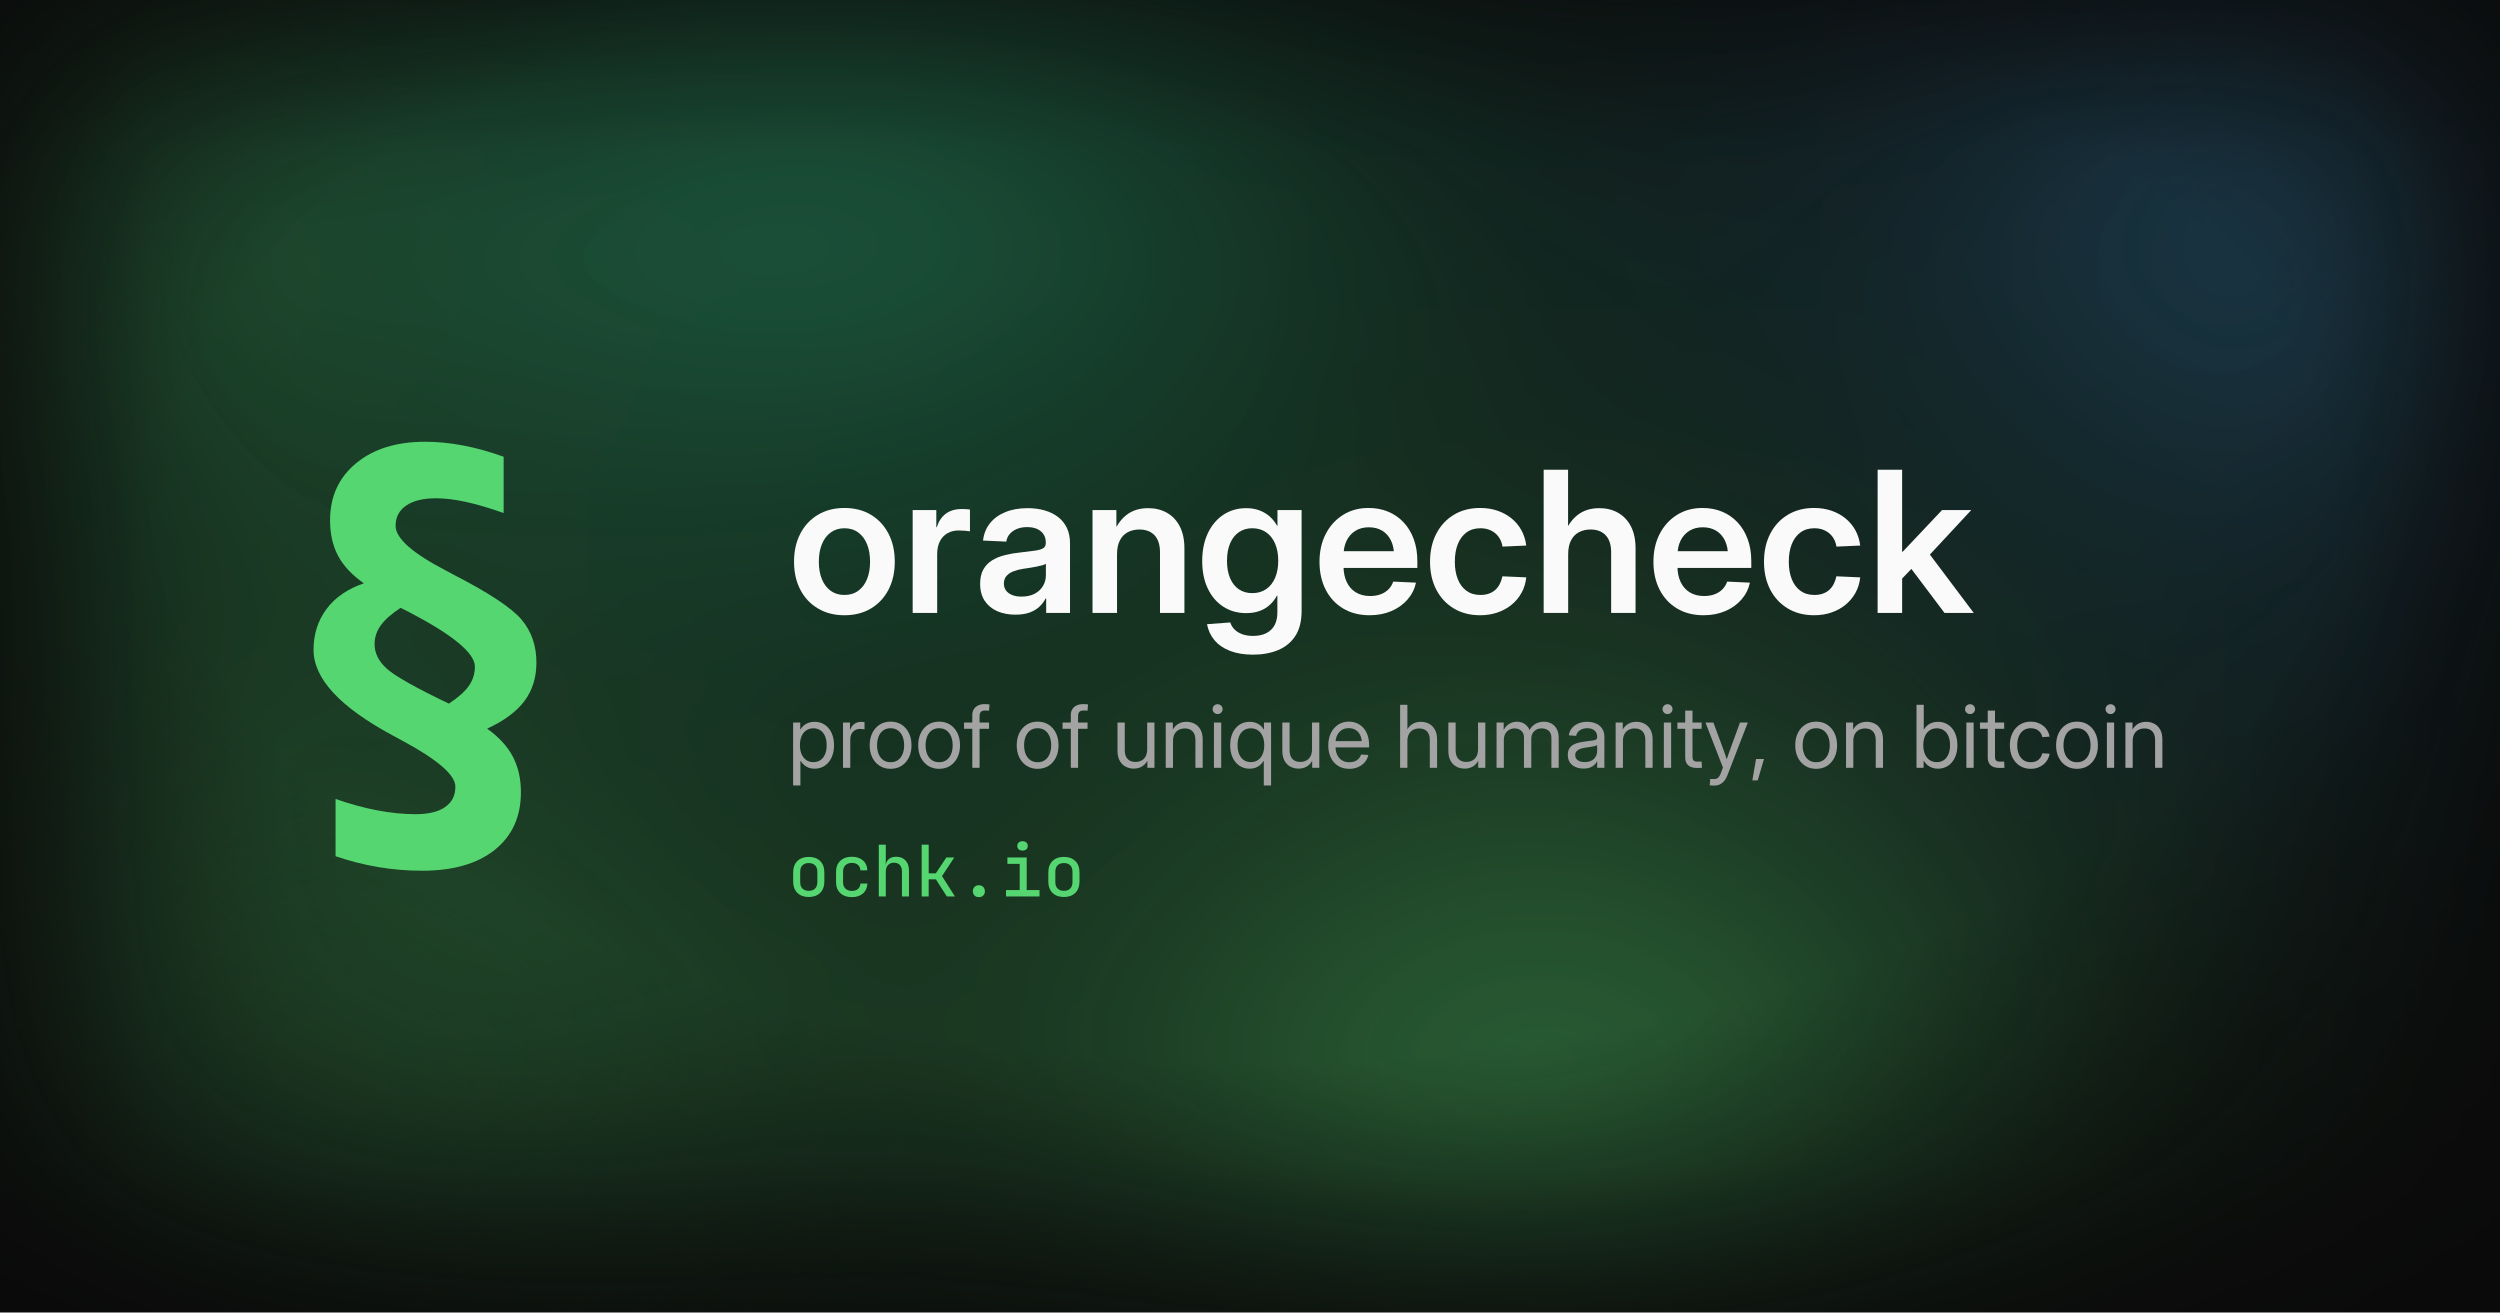
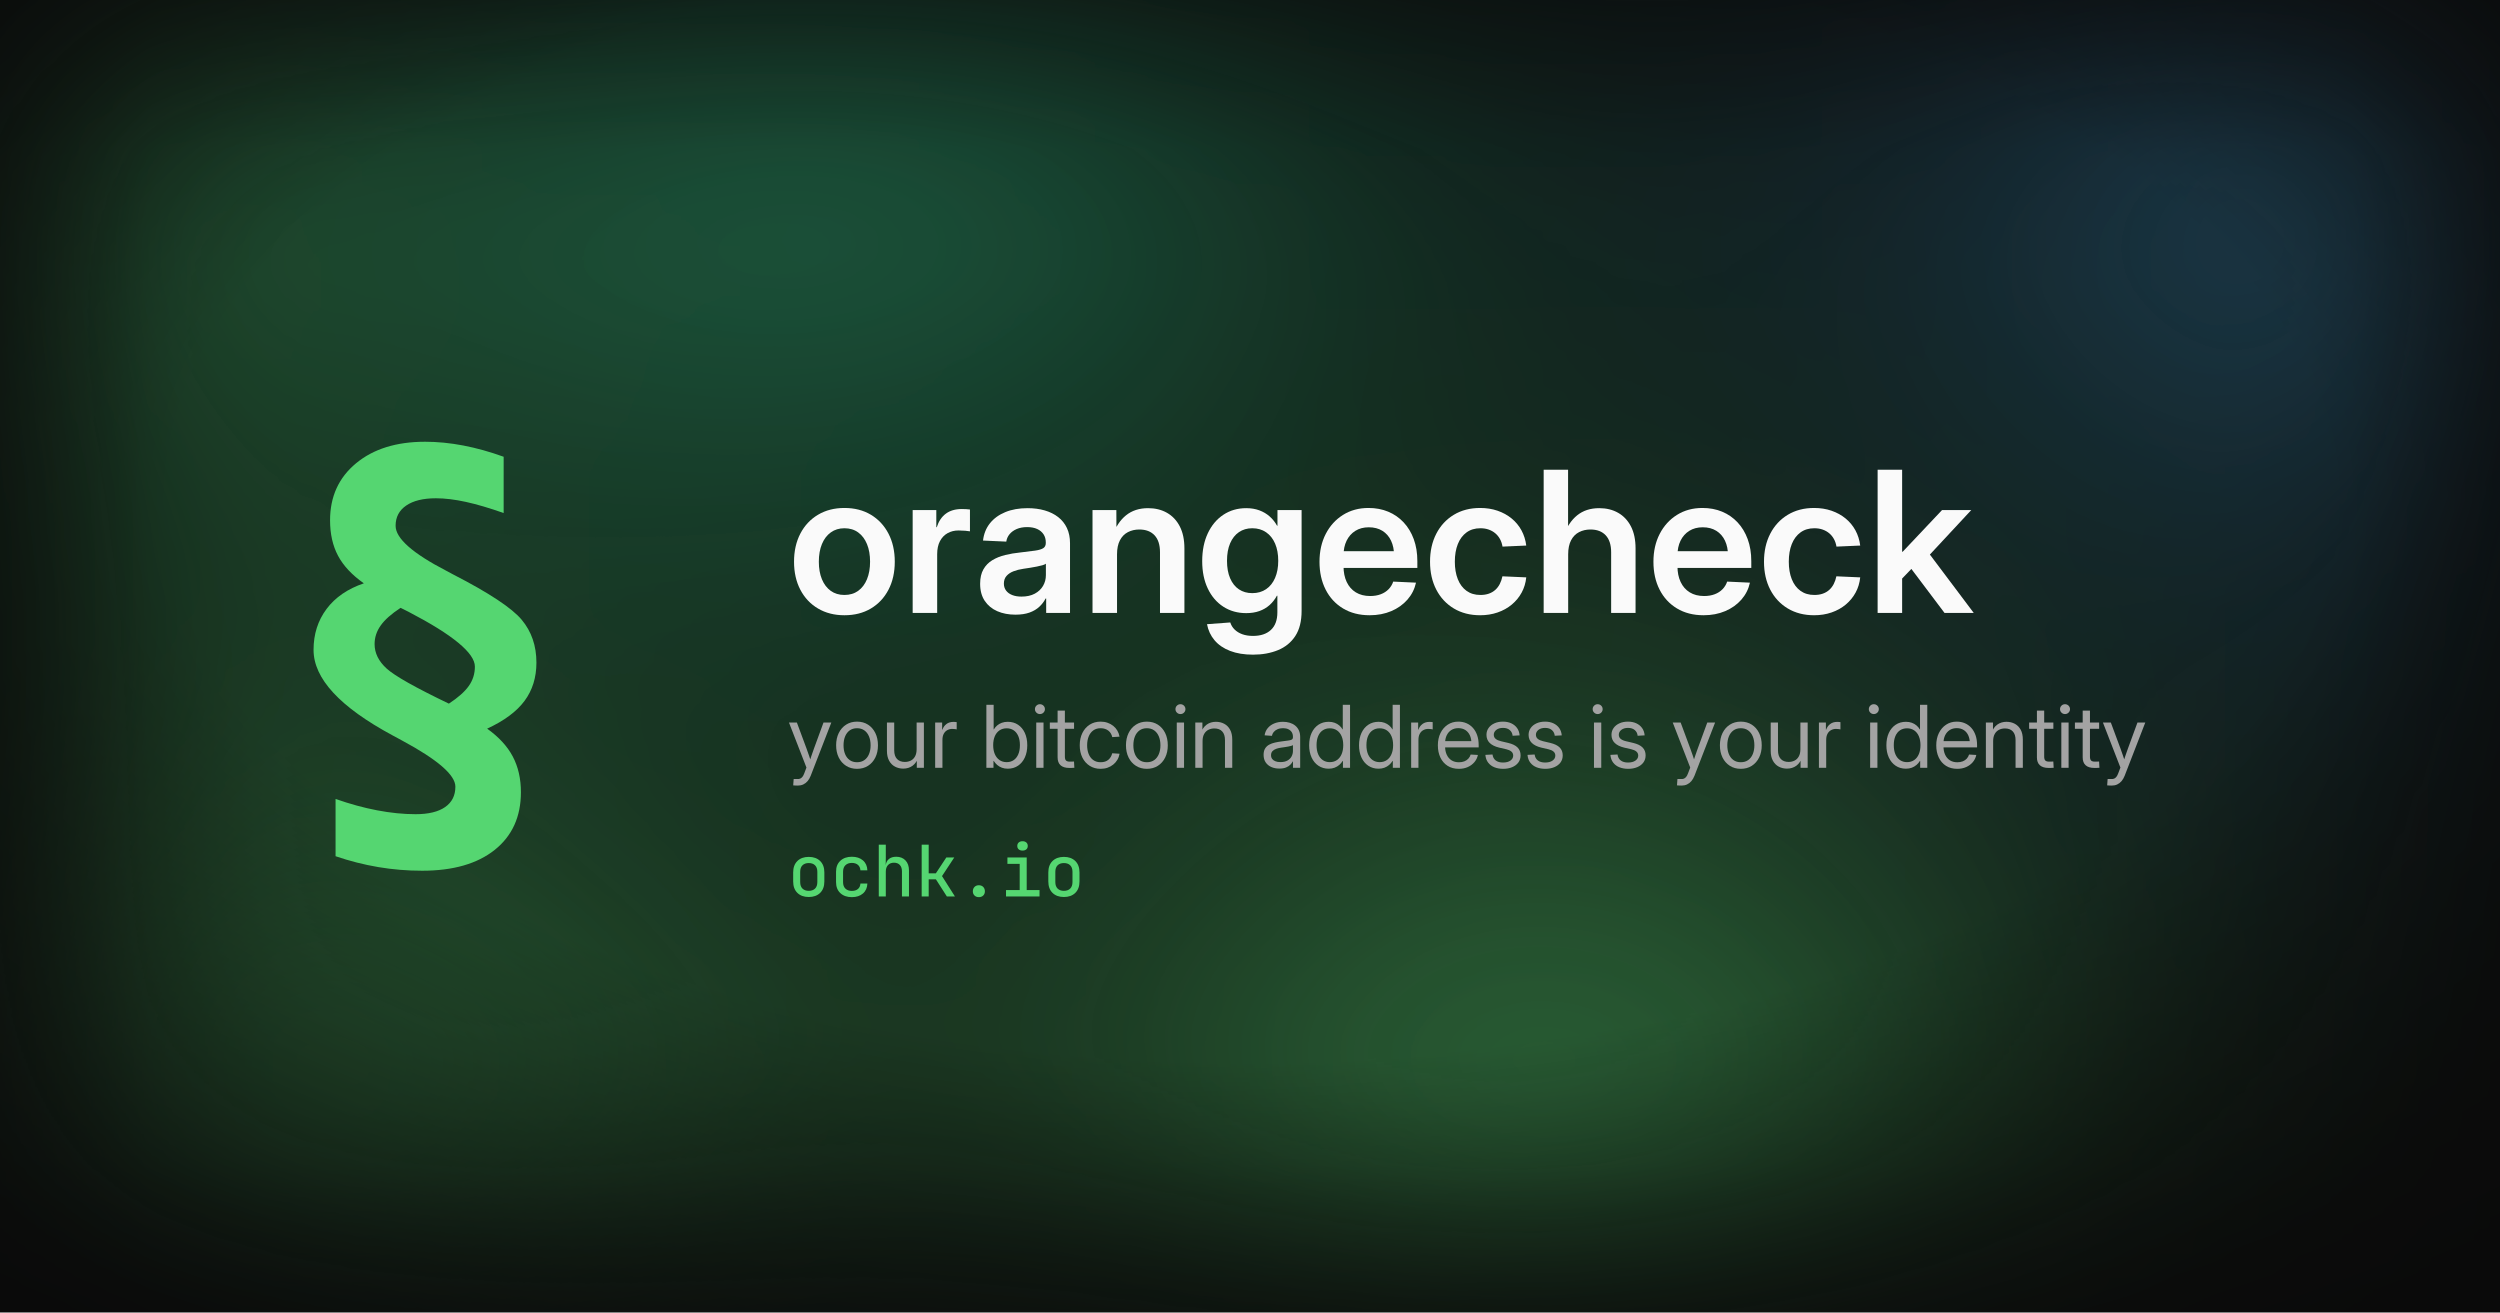
<svg xmlns="http://www.w3.org/2000/svg" width="1200" height="630" viewBox="0 0 1200 630" role="img" aria-label="orangecheck — og banner (phosphor/dark)">
  <rect width="1200" height="630" fill="#0a0a0a" />
  <filter id="aublur" x="-20%" y="-20%" width="140%" height="140%">
    <feGaussianBlur stdDeviation="75.6" />
  </filter>
  <mask id="aumask">
    <rect width="1200" height="630" fill="url(#aufade)" />
  </mask>
  <defs>
    <radialGradient id="au0" cx="50%" cy="50%" r="50%">
      <stop offset="0%" stop-color="#55d671" stop-opacity="0.95" />
      <stop offset="62%" stop-color="#55d671" stop-opacity="0.18" />
      <stop offset="100%" stop-color="#55d671" stop-opacity="0" />
    </radialGradient>
    <radialGradient id="au1" cx="50%" cy="50%" r="50%">
      <stop offset="0%" stop-color="#34c98a" stop-opacity="0.95" />
      <stop offset="62%" stop-color="#34c98a" stop-opacity="0.18" />
      <stop offset="100%" stop-color="#34c98a" stop-opacity="0" />
    </radialGradient>
    <radialGradient id="au2" cx="50%" cy="50%" r="50%">
      <stop offset="0%" stop-color="#3f9fd1" stop-opacity="0.95" />
      <stop offset="62%" stop-color="#3f9fd1" stop-opacity="0.18" />
      <stop offset="100%" stop-color="#3f9fd1" stop-opacity="0" />
    </radialGradient>
    <radialGradient id="au3" cx="50%" cy="50%" r="50%">
      <stop offset="0%" stop-color="#55d671" stop-opacity="0.95" />
      <stop offset="62%" stop-color="#55d671" stop-opacity="0.18" />
      <stop offset="100%" stop-color="#55d671" stop-opacity="0" />
    </radialGradient>
    <radialGradient id="au4" cx="50%" cy="50%" r="50%">
      <stop offset="0%" stop-color="#55d671" stop-opacity="0.95" />
      <stop offset="62%" stop-color="#55d671" stop-opacity="0.18" />
      <stop offset="100%" stop-color="#55d671" stop-opacity="0" />
    </radialGradient>
    <radialGradient id="aufade" cx="50%" cy="38%" r="78%">
      <stop offset="55%" stop-color="#fff" stop-opacity="1" />
      <stop offset="100%" stop-color="#fff" stop-opacity="0" />
    </radialGradient>
  </defs>
  <g opacity="0.62" filter="url(#aublur)" mask="url(#aumask)">
    <ellipse cx="-60.0" cy="-63.0" rx="552.0" ry="598.5" fill="url(#au0)" />
    <ellipse cx="408.0" cy="-31.5" rx="504.0" ry="567.0" fill="url(#au1)" />
    <ellipse cx="1176.0" cy="-50.4" rx="552.0" ry="598.5" fill="url(#au2)" />
    <ellipse cx="744.0" cy="598.5" rx="480.0" ry="535.5" fill="url(#au3)" />
    <ellipse cx="144.0" cy="642.6" rx="504.0" ry="535.5" fill="url(#au4)" />
  </g>
  <g transform="translate(72.0 183.0) scale(0.2578)" fill="#fafafa">
    <path d="M518 856Q463 820 438.5 785.5Q414 751 414 711Q414 657 462.5 613.0Q511 569 711 473Q766 509 790.5 543.5Q815 578 815 621Q815 702 550 840ZM930 1460V1235Q845 1265 779.0 1279.5Q713 1294 659 1294Q583 1294 540.5 1265.0Q498 1236 498 1184Q498 1109 701 1004Q720 994 729 989Q943 879 1002.0 808.5Q1061 738 1061 637Q1061 548 1013.5 484.0Q966 420 864 373Q934 323 966.5 261.5Q999 200 999 119Q999 -28 894.5 -111.5Q790 -195 604 -195Q515 -195 429.0 -180.5Q343 -166 258 -137V92Q343 62 424.0 46.5Q505 31 578 31Q655 31 696.0 59.5Q737 88 737 141Q737 211 523 326L512 332L486 346Q170 516 170 688Q170 782 222.0 851.5Q274 921 371 954Q300 1004 268.0 1064.0Q236 1124 236 1206Q236 1348 340.0 1434.0Q444 1520 616 1520Q690 1520 768.5 1505.0Q847 1490 930 1460Z" fill="#55d671" transform="translate(225.3457 820.5434) scale(0.465726 -0.465726)" />
  </g>
  <g fill="#fafafa">
    <path transform="translate(378.00 294.21) scale(0.04614 -0.04614)" d="M592 -24Q436 -24 317.50 46Q199 116 133.50 241.50Q68 367 68 533Q68 699 133.50 825Q199 951 317.50 1021.50Q436 1092 592 1092Q750 1092 867.50 1021.50Q985 951 1050.50 825Q1116 699 1116 533Q1116 367 1050.50 241.50Q985 116 867.50 46Q750 -24 592 -24ZM592 187Q676 187 735.50 230Q795 273 827 351Q859 429 859 533Q859 638 827 716Q795 794 735.50 837.50Q676 881 592 881Q510 881 450 837.50Q390 794 358 716Q326 638 326 533Q326 428 358 350.50Q390 273 449.50 230Q509 187 592 187Z" />
    <path transform="translate(432.68 294.21) scale(0.04614 -0.04614)" d="M117 0V1070H363V892H368Q397 984 462 1032.50Q527 1081 629 1081Q653 1081 675.50 1079.50Q698 1078 713 1076V849Q699 852 664.50 855Q630 858 594 858Q531 858 480.50 830Q430 802 401 747Q372 692 372 611V0Z" />
    <path transform="translate(467.19 294.21) scale(0.04614 -0.04614)" d="M438 -18Q332 -18 249.50 18Q167 54 119 125.50Q71 197 71 303Q71 394 105 453.50Q139 513 197.50 548.50Q256 584 331.50 602.50Q407 621 488 629Q586 640 644 648.50Q702 657 728 674Q754 691 754 727V734Q754 782 731 817.50Q708 853 665 873Q622 893 560 893Q498 893 451.50 873Q405 853 377 819Q349 785 343 742L101 753Q113 857 172.50 932Q232 1007 332 1048.50Q432 1090 564 1090Q662 1090 743 1066.50Q824 1043 883 997Q942 951 974 883Q1006 815 1006 726V0H758V150H752Q728 103 687 64.50Q646 26 585 4Q524 -18 438 -18ZM501 170Q583 170 639.50 200.50Q696 231 725.50 281.50Q755 332 755 393V512Q743 503 718.50 496Q694 489 661 482.50Q628 476 591.50 470Q555 464 519 459Q464 451 418.50 433.50Q373 416 345.50 385Q318 354 318 305Q318 263 341 232.50Q364 202 405 186Q446 170 501 170Z" />
    <path transform="translate(519.01 294.21) scale(0.04614 -0.04614)" d="M372 610V0H117V1070H365L366 799H323Q373 941 465.50 1015.50Q558 1090 695 1090Q807 1090 892 1041.50Q977 993 1025 900Q1073 807 1073 671V0H819V631Q819 747 762.50 807.50Q706 868 604 868Q538 868 485 840.50Q432 813 402 755.50Q372 698 372 610Z" />
    <path transform="translate(573.92 294.21) scale(0.04614 -0.04614)" d="M597 -434Q459 -434 358 -395Q257 -356 196.50 -284.50Q136 -213 118 -117L360 -99Q373 -141 405 -172.50Q437 -204 485 -221.50Q533 -239 597 -239Q716 -239 783 -176.50Q850 -114 850 6V179H845Q814 122 768.50 81.50Q723 41 662.50 19.50Q602 -2 526 -2Q391 -2 287.50 65Q184 132 126 254Q68 376 68 539Q68 705 126.50 829Q185 953 288.50 1021.50Q392 1090 526 1090Q601 1090 662 1067.50Q723 1045 769.50 1004Q816 963 847 907H851V1070H1102V21Q1102 -140 1036.50 -240Q971 -340 856.50 -387Q742 -434 597 -434ZM589 206Q672 206 732.50 247Q793 288 826 364Q859 440 859 542Q859 645 826.50 721Q794 797 733 839Q672 881 589 881Q509 881 450 840.50Q391 800 358.50 724.50Q326 649 326 542Q326 436 358.50 360.50Q391 285 450 245.50Q509 206 589 206Z" />
    <path transform="translate(630.22 294.21) scale(0.04614 -0.04614)" d="M590 -24Q430 -24 312.50 47Q195 118 131.50 243.50Q68 369 68 532Q68 696 133 822Q198 948 313 1020Q428 1092 578 1092Q690 1092 782.50 1053.50Q875 1015 943 942.50Q1011 870 1048.50 768Q1086 666 1086 539V468H174V642H958L844 594Q844 685 812.50 751.50Q781 818 722 854.50Q663 891 581 891Q500 891 441 854Q382 817 350 751.50Q318 686 318 598V486Q318 392 351 322Q384 252 446 214Q508 176 595 176Q657 176 705.50 194.50Q754 213 787 247Q820 281 835 326L1072 315Q1050 215 983 138.50Q916 62 815 19Q714 -24 590 -24Z" />
    <path transform="translate(683.28 294.21) scale(0.04614 -0.04614)" d="M589 -24Q433 -24 315.50 46.50Q198 117 133 242.50Q68 368 68 533Q68 698 133 824Q198 950 315.50 1021Q433 1092 589 1092Q687 1092 770 1063.50Q853 1035 916.50 983Q980 931 1019 859.50Q1058 788 1069 701L822 690Q815 733 796 768Q777 803 747.50 828Q718 853 679 867Q640 881 592 881Q507 881 447.50 837.50Q388 794 357 716Q326 638 326 533Q326 429 357 351Q388 273 447.50 230Q507 187 592 187Q641 187 679.50 200.50Q718 214 746.50 239.50Q775 265 793.50 301Q812 337 821 381L1069 370Q1060 283 1021 211.50Q982 140 918.50 87Q855 34 771 5Q687 -24 589 -24Z" />
    <path transform="translate(735.56 294.21) scale(0.04614 -0.04614)" d="M372 610V0H117V1490H371V799H323Q373 941 465.50 1015.50Q558 1090 695 1090Q807 1090 892 1041.50Q977 993 1025 900Q1073 807 1073 671V0H819V631Q819 747 762.50 807.50Q706 868 604 868Q538 868 485 840.50Q432 813 402 755.50Q372 698 372 610Z" />
    <path transform="translate(790.51 294.21) scale(0.04614 -0.04614)" d="M590 -24Q430 -24 312.50 47Q195 118 131.50 243.50Q68 369 68 532Q68 696 133 822Q198 948 313 1020Q428 1092 578 1092Q690 1092 782.50 1053.50Q875 1015 943 942.50Q1011 870 1048.50 768Q1086 666 1086 539V468H174V642H958L844 594Q844 685 812.50 751.50Q781 818 722 854.50Q663 891 581 891Q500 891 441 854Q382 817 350 751.50Q318 686 318 598V486Q318 392 351 322Q384 252 446 214Q508 176 595 176Q657 176 705.50 194.50Q754 213 787 247Q820 281 835 326L1072 315Q1050 215 983 138.50Q916 62 815 19Q714 -24 590 -24Z" />
    <path transform="translate(843.58 294.21) scale(0.04614 -0.04614)" d="M589 -24Q433 -24 315.50 46.50Q198 117 133 242.50Q68 368 68 533Q68 698 133 824Q198 950 315.50 1021Q433 1092 589 1092Q687 1092 770 1063.50Q853 1035 916.50 983Q980 931 1019 859.50Q1058 788 1069 701L822 690Q815 733 796 768Q777 803 747.50 828Q718 853 679 867Q640 881 592 881Q507 881 447.50 837.50Q388 794 357 716Q326 638 326 533Q326 429 357 351Q388 273 447.50 230Q507 187 592 187Q641 187 679.50 200.50Q718 214 746.50 239.50Q775 265 793.50 301Q812 337 821 381L1069 370Q1060 283 1021 211.50Q982 140 918.50 87Q855 34 771 5Q687 -24 589 -24Z" />
    <path transform="translate(895.86 294.21) scale(0.04614 -0.04614)" d="M350 335V637H378L787 1070H1091L600 542H549ZM117 0V1490H372V0ZM813 0 447 486 618 664 1117 0Z" />
  </g>
  <g fill="#a3a3a3">
-     <path transform="translate(378.00 368.55) scale(0.0203 -0.0203)" d="M133 -418V1070H301V909H307Q338 961 386 1001.50Q434 1042 498 1065Q562 1088 639 1088Q777 1088 881 1019Q985 950 1042.50 825Q1100 700 1100 534Q1100 369 1042.50 244Q985 119 881 49Q777 -21 639 -21Q562 -21 500.50 2.50Q439 26 391.50 67.50Q344 109 310 163H305V-418ZM613 134Q708 134 778 181.50Q848 229 887 318.50Q926 408 926 535Q926 662 887 751Q848 840 778 887Q708 934 613 934Q514 934 442 884.50Q370 835 332 745.50Q294 656 294 535Q294 415 332.50 324.50Q371 234 442.50 184Q514 134 613 134Z" />
-     <path transform="translate(401.94 368.55) scale(0.0203 -0.0203)" d="M133 0V1070H298V902H304Q333 985 399.50 1035.50Q466 1086 566 1086Q588 1086 609 1084Q630 1082 642 1080V908Q632 911 603 915.50Q574 920 537 920Q474 920 421 891.50Q368 863 336.50 805.50Q305 748 305 661V0Z" />
-     <path transform="translate(415.84 368.55) scale(0.0203 -0.0203)" d="M573 -24Q426 -24 314.50 47Q203 118 141 243Q79 368 79 532Q79 697 141 823Q203 949 314.50 1020.50Q426 1092 573 1092Q722 1092 833 1020.50Q944 949 1006 823Q1068 697 1068 532Q1068 368 1006 243Q944 118 833 47Q722 -24 573 -24ZM573 132Q676 132 747.50 183Q819 234 856.50 324.50Q894 415 894 532Q894 651 856.50 741.50Q819 832 747.50 884Q676 936 573 936Q471 936 399.50 884.50Q328 833 291 742Q254 651 254 532Q254 414 291 324Q328 234 399.50 183Q471 132 573 132Z" />
-     <path transform="translate(439.13 368.55) scale(0.0203 -0.0203)" d="M573 -24Q426 -24 314.50 47Q203 118 141 243Q79 368 79 532Q79 697 141 823Q203 949 314.50 1020.50Q426 1092 573 1092Q722 1092 833 1020.50Q944 949 1006 823Q1068 697 1068 532Q1068 368 1006 243Q944 118 833 47Q722 -24 573 -24ZM573 132Q676 132 747.50 183Q819 234 856.50 324.50Q894 415 894 532Q894 651 856.50 741.50Q819 832 747.50 884Q676 936 573 936Q471 936 399.50 884.50Q328 833 291 742Q254 651 254 532Q254 414 291 324Q328 234 399.50 183Q471 132 573 132Z" />
-     <path transform="translate(462.42 368.55) scale(0.0203 -0.0203)" d="M607 1070V922H16V1070ZM211 0V1249Q211 1330 247.50 1387Q284 1444 349 1475Q414 1506 498 1506Q540 1506 573 1503.50Q606 1501 618 1499L607 1351Q597 1352 567.50 1353.50Q538 1355 515 1355Q445 1355 414 1323Q383 1291 383 1220V0Z" />
-     <path transform="translate(486.42 368.55) scale(0.0203 -0.0203)" d="M573 -24Q426 -24 314.50 47Q203 118 141 243Q79 368 79 532Q79 697 141 823Q203 949 314.50 1020.50Q426 1092 573 1092Q722 1092 833 1020.50Q944 949 1006 823Q1068 697 1068 532Q1068 368 1006 243Q944 118 833 47Q722 -24 573 -24ZM573 132Q676 132 747.50 183Q819 234 856.50 324.50Q894 415 894 532Q894 651 856.50 741.50Q819 832 747.50 884Q676 936 573 936Q471 936 399.50 884.50Q328 833 291 742Q254 651 254 532Q254 414 291 324Q328 234 399.50 183Q471 132 573 132Z" />
-     <path transform="translate(509.70 368.55) scale(0.0203 -0.0203)" d="M607 1070V922H16V1070ZM211 0V1249Q211 1330 247.50 1387Q284 1444 349 1475Q414 1506 498 1506Q540 1506 573 1503.50Q606 1501 618 1499L607 1351Q597 1352 567.50 1353.50Q538 1355 515 1355Q445 1355 414 1323Q383 1291 383 1220V0Z" />
-     <path transform="translate(533.70 368.55) scale(0.0203 -0.0203)" d="M519 -19Q412 -19 324 27.50Q236 74 184.50 168Q133 262 133 402V1070H305V414Q305 279 371.50 209Q438 139 556 139Q634 139 697 170.50Q760 202 797.50 269.50Q835 337 835 440V1070H1007V0H839V259H882Q830 114 737 47.50Q644 -19 519 -19Z" />
-     <path transform="translate(556.85 368.55) scale(0.0203 -0.0203)" d="M305 630V0H133V1070H301V810H258Q310 956 403 1022Q496 1088 621 1088Q729 1088 816.50 1041.50Q904 995 955.50 902Q1007 809 1007 668V0H835V655Q835 791 769 861Q703 931 584 931Q507 931 443.50 899Q380 867 342.50 800.50Q305 734 305 630Z" />
-     <path transform="translate(579.99 368.55) scale(0.0203 -0.0203)" d="M133 0V1070H305V0ZM220 1271Q171 1271 136.50 1305Q102 1339 102 1387Q102 1436 136.50 1470Q171 1504 219 1504Q269 1504 303.50 1470Q338 1436 338 1387Q338 1339 303.50 1305Q269 1271 220 1271Z" />
-     <path transform="translate(588.88 368.55) scale(0.0203 -0.0203)" d="M1046 -418H874V163H869Q836 109 788.50 67.50Q741 26 679.50 2.50Q618 -21 540 -21Q403 -21 298.50 49Q194 119 136.50 244Q79 369 79 534Q79 700 137 825Q195 950 299 1019Q403 1088 541 1088Q619 1088 682.50 1065Q746 1042 794 1001.50Q842 961 872 909H878V1070H1046ZM567 134Q666 134 737.50 184Q809 234 847 324.50Q885 415 885 535Q885 656 847 745.50Q809 835 737.50 884.50Q666 934 567 934Q472 934 401.50 887Q331 840 292.50 751Q254 662 254 535Q254 408 293 318.50Q332 229 402.50 181.50Q473 134 567 134Z" />
-     <path transform="translate(612.82 368.55) scale(0.0203 -0.0203)" d="M519 -19Q412 -19 324 27.50Q236 74 184.50 168Q133 262 133 402V1070H305V414Q305 279 371.50 209Q438 139 556 139Q634 139 697 170.50Q760 202 797.50 269.50Q835 337 835 440V1070H1007V0H839V259H882Q830 114 737 47.50Q644 -19 519 -19Z" />
-     <path transform="translate(635.97 368.55) scale(0.0203 -0.0203)" d="M577 -24Q420 -24 309 47Q198 118 138.50 243.50Q79 369 79 531Q79 695 140.50 821Q202 947 311 1019.50Q420 1092 563 1092Q668 1092 756 1054Q844 1016 908.50 944Q973 872 1008.50 769.50Q1044 667 1044 536V483H176V631H949L873 578Q873 687 835.50 768Q798 849 728.50 893.50Q659 938 563 938Q467 938 397 893Q327 848 288.50 768.50Q250 689 250 585V506Q250 394 289 309.50Q328 225 401 178Q474 131 577 131Q650 131 706.50 153.50Q763 176 800.50 217.50Q838 259 855 314L1026 304Q1005 206 942 132.50Q879 59 785.50 17.50Q692 -24 577 -24Z" />
-     <path transform="translate(669.36 368.55) scale(0.0203 -0.0203)" d="M305 630V0H133V1490H305V810H258Q310 956 403 1022Q496 1088 621 1088Q729 1088 816.50 1041.50Q904 995 955.50 902Q1007 809 1007 668V0H835V655Q835 791 769 861Q703 931 584 931Q507 931 443.50 899Q380 867 342.50 800.50Q305 734 305 630Z" />
-     <path transform="translate(692.51 368.55) scale(0.0203 -0.0203)" d="M519 -19Q412 -19 324 27.50Q236 74 184.50 168Q133 262 133 402V1070H305V414Q305 279 371.50 209Q438 139 556 139Q634 139 697 170.50Q760 202 797.50 269.50Q835 337 835 440V1070H1007V0H839V259H882Q830 114 737 47.50Q644 -19 519 -19Z" />
-     <path transform="translate(715.65 368.55) scale(0.0203 -0.0203)" d="M133 0V1070H301V846H282Q311 926 361.50 980Q412 1034 477 1062Q542 1090 614 1090Q738 1090 822 1018.50Q906 947 927 846H895Q917 915 967 970Q1017 1025 1089.50 1057.50Q1162 1090 1250 1090Q1347 1090 1427 1048Q1507 1006 1554.50 921Q1602 836 1602 706V0H1430V705Q1430 827 1361 879.50Q1292 932 1201 932Q1125 932 1069.50 900Q1014 868 984 812.50Q954 757 954 685V0H781V723Q781 817 718 874.50Q655 932 559 932Q493 932 435 901Q377 870 341 809Q305 748 305 657V0Z" />
-     <path transform="translate(750.88 368.55) scale(0.0203 -0.0203)" d="M453 -18Q348 -18 264 19Q180 56 131 128.50Q82 201 82 307Q82 399 118 457Q154 515 214.50 547.50Q275 580 351 597Q427 614 506 624Q606 638 665.50 645Q725 652 750.50 668.50Q776 685 776 725V734Q776 795 749 840Q722 885 669.50 911Q617 937 542 937Q468 937 411 912Q354 887 320.50 846Q287 805 279 756L106 768Q120 866 179 937.50Q238 1009 331.50 1048.50Q425 1088 541 1088Q625 1088 699 1066Q773 1044 828.50 999Q884 954 915.50 887Q947 820 947 730V0H777V150H771Q752 112 714 73Q676 34 612.50 8Q549 -18 453 -18ZM479 135Q582 135 648 173Q714 211 745 271.50Q776 332 776 401V538Q766 528 737 519.50Q708 511 667.50 503.50Q627 496 582.50 489Q538 482 498 477Q436 469 381 449.50Q326 430 292 394Q258 358 258 297Q258 246 285 210Q312 174 362 154.50Q412 135 479 135Z" />
-     <path transform="translate(772.81 368.55) scale(0.0203 -0.0203)" d="M305 630V0H133V1070H301V810H258Q310 956 403 1022Q496 1088 621 1088Q729 1088 816.50 1041.50Q904 995 955.50 902Q1007 809 1007 668V0H835V655Q835 791 769 861Q703 931 584 931Q507 931 443.50 899Q380 867 342.50 800.50Q305 734 305 630Z" />
-     <path transform="translate(795.95 368.55) scale(0.0203 -0.0203)" d="M133 0V1070H305V0ZM220 1271Q171 1271 136.50 1305Q102 1339 102 1387Q102 1436 136.50 1470Q171 1504 219 1504Q269 1504 303.50 1470Q338 1436 338 1387Q338 1339 303.50 1305Q269 1271 220 1271Z" />
-     <path transform="translate(804.84 368.55) scale(0.0203 -0.0203)" d="M589 1070V922H16V1070ZM200 1353H372V264Q372 199 398.50 172.50Q425 146 491 146Q513 146 539.50 147Q566 148 588 149L596 1Q570 -1 538 -2Q506 -3 478 -3Q340 -3 270 60Q200 123 200 246Z" />
-     <path transform="translate(817.92 368.55) scale(0.0203 -0.0203)" d="M135 -415 146 -264 231 -265Q269 -268 298.50 -256Q328 -244 352.50 -214Q377 -184 396 -132L448 6L35 1070H222L452 450Q483 367 510 285.50Q537 204 563 123H513Q539 204 566.50 286Q594 368 624 450L851 1070H1036L548 -190Q518 -265 474 -316Q430 -367 372.50 -393.50Q315 -420 246 -420Q215 -420 187 -418.50Q159 -417 135 -415Z" />
-     <path transform="translate(839.66 368.55) scale(0.0203 -0.0203)" d="M72 -298 160 208H347L199 -298Z" />
-     <path transform="translate(860.11 368.55) scale(0.0203 -0.0203)" d="M573 -24Q426 -24 314.50 47Q203 118 141 243Q79 368 79 532Q79 697 141 823Q203 949 314.50 1020.50Q426 1092 573 1092Q722 1092 833 1020.50Q944 949 1006 823Q1068 697 1068 532Q1068 368 1006 243Q944 118 833 47Q722 -24 573 -24ZM573 132Q676 132 747.50 183Q819 234 856.50 324.50Q894 415 894 532Q894 651 856.50 741.50Q819 832 747.50 884Q676 936 573 936Q471 936 399.50 884.50Q328 833 291 742Q254 651 254 532Q254 414 291 324Q328 234 399.50 183Q471 132 573 132Z" />
-     <path transform="translate(883.40 368.55) scale(0.0203 -0.0203)" d="M305 630V0H133V1070H301V810H258Q310 956 403 1022Q496 1088 621 1088Q729 1088 816.50 1041.50Q904 995 955.50 902Q1007 809 1007 668V0H835V655Q835 791 769 861Q703 931 584 931Q507 931 443.50 899Q380 867 342.50 800.50Q305 734 305 630Z" />
-     <path transform="translate(917.22 368.55) scale(0.0203 -0.0203)" d="M639 -21Q562 -21 499.50 2.50Q437 26 389 67.50Q341 109 307 163H301V0H133V1490H305V909H310Q341 961 388 1001.50Q435 1042 498.50 1065Q562 1088 639 1088Q777 1088 881 1019Q985 950 1042.50 825Q1100 700 1100 534Q1100 369 1042.50 244Q985 119 881 49Q777 -21 639 -21ZM613 134Q708 134 778 181.50Q848 229 887 318.50Q926 408 926 535Q926 662 887 751Q848 840 778 887Q708 934 613 934Q514 934 442 884.50Q370 835 332 745.50Q294 656 294 535Q294 415 332.50 324.50Q371 234 442.50 184Q514 134 613 134Z" />
-     <path transform="translate(941.16 368.55) scale(0.0203 -0.0203)" d="M133 0V1070H305V0ZM220 1271Q171 1271 136.50 1305Q102 1339 102 1387Q102 1436 136.50 1470Q171 1504 219 1504Q269 1504 303.50 1470Q338 1436 338 1387Q338 1339 303.50 1305Q269 1271 220 1271Z" />
-     <path transform="translate(950.05 368.55) scale(0.0203 -0.0203)" d="M589 1070V922H16V1070ZM200 1353H372V264Q372 199 398.50 172.50Q425 146 491 146Q513 146 539.50 147Q566 148 588 149L596 1Q570 -1 538 -2Q506 -3 478 -3Q340 -3 270 60Q200 123 200 246Z" />
-     <path transform="translate(963.12 368.55) scale(0.0203 -0.0203)" d="M573 -24Q426 -24 314.50 47Q203 118 141 243Q79 368 79 532Q79 697 141 823Q203 949 314.50 1020.50Q426 1092 573 1092Q661 1092 736.50 1065.50Q812 1039 871 992Q930 945 968 880Q1006 815 1020 737L848 726Q838 772 815.50 810.50Q793 849 758 877Q723 905 677 920.50Q631 936 573 936Q471 936 399.50 884.50Q328 833 291 742Q254 651 254 532Q254 414 291 324Q328 234 399.50 183Q471 132 573 132Q632 132 677.50 147Q723 162 756 190Q789 218 812 257Q835 296 847 344L1021 333Q1008 256 969.50 190.50Q931 125 871.50 77Q812 29 736.50 2.50Q661 -24 573 -24Z" />
-     <path transform="translate(985.32 368.55) scale(0.0203 -0.0203)" d="M573 -24Q426 -24 314.50 47Q203 118 141 243Q79 368 79 532Q79 697 141 823Q203 949 314.50 1020.50Q426 1092 573 1092Q722 1092 833 1020.50Q944 949 1006 823Q1068 697 1068 532Q1068 368 1006 243Q944 118 833 47Q722 -24 573 -24ZM573 132Q676 132 747.50 183Q819 234 856.50 324.50Q894 415 894 532Q894 651 856.50 741.50Q819 832 747.50 884Q676 936 573 936Q471 936 399.50 884.50Q328 833 291 742Q254 651 254 532Q254 414 291 324Q328 234 399.50 183Q471 132 573 132Z" />
-     <path transform="translate(1008.60 368.55) scale(0.0203 -0.0203)" d="M133 0V1070H305V0ZM220 1271Q171 1271 136.50 1305Q102 1339 102 1387Q102 1436 136.50 1470Q171 1504 219 1504Q269 1504 303.50 1470Q338 1436 338 1387Q338 1339 303.50 1305Q269 1271 220 1271Z" />
-     <path transform="translate(1017.50 368.55) scale(0.0203 -0.0203)" d="M305 630V0H133V1070H301V810H258Q310 956 403 1022Q496 1088 621 1088Q729 1088 816.50 1041.50Q904 995 955.50 902Q1007 809 1007 668V0H835V655Q835 791 769 861Q703 931 584 931Q507 931 443.50 899Q380 867 342.50 800.50Q305 734 305 630Z" />
+     <path transform="translate(378.00 368.55) scale(0.0203 -0.0203)" d="M135 -415 146 -264 231 -265Q269 -268 298.50 -256Q328 -244 352.50 -214Q377 -184 396 -132L448 6L35 1070H222L452 450Q483 367 510 285.50Q537 204 563 123H513Q539 204 566.50 286Q594 368 624 450L851 1070H1036L548 -190Q518 -265 474 -316Q430 -367 372.50 -393.50Q315 -420 246 -420Q215 -420 187 -418.50Q159 -417 135 -415Z" />
+     <path transform="translate(399.74 368.55) scale(0.0203 -0.0203)" d="M573 -24Q426 -24 314.50 47Q203 118 141 243Q79 368 79 532Q79 697 141 823Q203 949 314.50 1020.50Q426 1092 573 1092Q722 1092 833 1020.50Q944 949 1006 823Q1068 697 1068 532Q1068 368 1006 243Q944 118 833 47Q722 -24 573 -24ZM573 132Q676 132 747.50 183Q819 234 856.50 324.50Q894 415 894 532Q894 651 856.50 741.50Q819 832 747.50 884Q676 936 573 936Q471 936 399.50 884.50Q328 833 291 742Q254 651 254 532Q254 414 291 324Q328 234 399.50 183Q471 132 573 132Z" />
+     <path transform="translate(423.03 368.55) scale(0.0203 -0.0203)" d="M519 -19Q412 -19 324 27.50Q236 74 184.50 168Q133 262 133 402V1070H305V414Q305 279 371.50 209Q438 139 556 139Q634 139 697 170.50Q760 202 797.50 269.50Q835 337 835 440V1070H1007V0H839V259H882Q830 114 737 47.50Q644 -19 519 -19Z" />
+     <path transform="translate(446.18 368.55) scale(0.0203 -0.0203)" d="M133 0V1070H298V902H304Q333 985 399.50 1035.50Q466 1086 566 1086Q588 1086 609 1084Q630 1082 642 1080V908Q632 911 603 915.50Q574 920 537 920Q474 920 421 891.50Q368 863 336.50 805.50Q305 748 305 661V0Z" />
+     <path transform="translate(470.76 368.55) scale(0.0203 -0.0203)" d="M639 -21Q562 -21 499.50 2.50Q437 26 389 67.50Q341 109 307 163H301V0H133V1490H305V909H310Q341 961 388 1001.50Q435 1042 498.50 1065Q562 1088 639 1088Q777 1088 881 1019Q985 950 1042.50 825Q1100 700 1100 534Q1100 369 1042.50 244Q985 119 881 49Q777 -21 639 -21ZM613 134Q708 134 778 181.50Q848 229 887 318.50Q926 408 926 535Q926 662 887 751Q848 840 778 887Q708 934 613 934Q514 934 442 884.50Q370 835 332 745.50Q294 656 294 535Q294 415 332.50 324.50Q371 234 442.50 184Q514 134 613 134Z" />
+     <path transform="translate(494.70 368.55) scale(0.0203 -0.0203)" d="M133 0V1070H305V0ZM220 1271Q171 1271 136.50 1305Q102 1339 102 1387Q102 1436 136.50 1470Q171 1504 219 1504Q269 1504 303.50 1470Q338 1436 338 1387Q338 1339 303.50 1305Q269 1271 220 1271Z" />
+     <path transform="translate(503.59 368.55) scale(0.0203 -0.0203)" d="M589 1070V922H16V1070ZM200 1353H372V264Q372 199 398.50 172.50Q425 146 491 146Q513 146 539.50 147Q566 148 588 149L596 1Q570 -1 538 -2Q506 -3 478 -3Q340 -3 270 60Q200 123 200 246Z" />
+     <path transform="translate(516.67 368.55) scale(0.0203 -0.0203)" d="M573 -24Q426 -24 314.50 47Q203 118 141 243Q79 368 79 532Q79 697 141 823Q203 949 314.50 1020.50Q426 1092 573 1092Q661 1092 736.50 1065.50Q812 1039 871 992Q930 945 968 880Q1006 815 1020 737L848 726Q838 772 815.50 810.50Q793 849 758 877Q723 905 677 920.50Q631 936 573 936Q471 936 399.50 884.50Q328 833 291 742Q254 651 254 532Q254 414 291 324Q328 234 399.50 183Q471 132 573 132Q632 132 677.50 147Q723 162 756 190Q789 218 812 257Q835 296 847 344L1021 333Q1008 256 969.50 190.50Q931 125 871.50 77Q812 29 736.50 2.50Q661 -24 573 -24Z" />
+     <path transform="translate(538.86 368.55) scale(0.0203 -0.0203)" d="M573 -24Q426 -24 314.50 47Q203 118 141 243Q79 368 79 532Q79 697 141 823Q203 949 314.50 1020.50Q426 1092 573 1092Q722 1092 833 1020.50Q944 949 1006 823Q1068 697 1068 532Q1068 368 1006 243Q944 118 833 47Q722 -24 573 -24ZM573 132Q676 132 747.50 183Q819 234 856.50 324.50Q894 415 894 532Q894 651 856.50 741.50Q819 832 747.50 884Q676 936 573 936Q471 936 399.50 884.50Q328 833 291 742Q254 651 254 532Q254 414 291 324Q328 234 399.50 183Q471 132 573 132Z" />
+     <path transform="translate(562.15 368.55) scale(0.0203 -0.0203)" d="M133 0V1070H305V0ZM220 1271Q171 1271 136.50 1305Q102 1339 102 1387Q102 1436 136.50 1470Q171 1504 219 1504Q269 1504 303.50 1470Q338 1436 338 1387Q338 1339 303.50 1305Q269 1271 220 1271Z" />
+     <path transform="translate(571.04 368.55) scale(0.0203 -0.0203)" d="M305 630V0H133V1070H301V810H258Q310 956 403 1022Q496 1088 621 1088Q729 1088 816.50 1041.50Q904 995 955.50 902Q1007 809 1007 668V0H835V655Q835 791 769 861Q703 931 584 931Q507 931 443.50 899Q380 867 342.50 800.50Q305 734 305 630Z" />
+     <path transform="translate(604.86 368.55) scale(0.0203 -0.0203)" d="M453 -18Q348 -18 264 19Q180 56 131 128.50Q82 201 82 307Q82 399 118 457Q154 515 214.50 547.50Q275 580 351 597Q427 614 506 624Q606 638 665.50 645Q725 652 750.50 668.50Q776 685 776 725V734Q776 795 749 840Q722 885 669.50 911Q617 937 542 937Q468 937 411 912Q354 887 320.50 846Q287 805 279 756L106 768Q120 866 179 937.50Q238 1009 331.50 1048.50Q425 1088 541 1088Q625 1088 699 1066Q773 1044 828.50 999Q884 954 915.50 887Q947 820 947 730V0H777V150H771Q752 112 714 73Q676 34 612.50 8Q549 -18 453 -18ZM479 135Q582 135 648 173Q714 211 745 271.50Q776 332 776 401V538Q766 528 737 519.50Q708 511 667.50 503.50Q627 496 582.50 489Q538 482 498 477Q436 469 381 449.50Q326 430 292 394Q258 358 258 297Q258 246 285 210Q312 174 362 154.50Q412 135 479 135Z" />
+     <path transform="translate(626.79 368.55) scale(0.0203 -0.0203)" d="M540 -21Q403 -21 298.50 49Q194 119 136.50 244Q79 369 79 534Q79 700 137 825Q195 950 299 1019Q403 1088 541 1088Q619 1088 681.50 1065Q744 1042 791.50 1001.50Q839 961 869 909H874V1490H1046V0H878V163H872Q839 109 790.50 67.50Q742 26 680 2.50Q618 -21 540 -21ZM567 134Q666 134 737.50 184Q809 234 847 324.50Q885 415 885 535Q885 656 847 745.50Q809 835 737.50 884.50Q666 934 567 934Q472 934 401.50 887Q331 840 292.50 751Q254 662 254 535Q254 408 293 318.50Q332 229 402.50 181.50Q473 134 567 134Z" />
+     <path transform="translate(650.73 368.55) scale(0.0203 -0.0203)" d="M540 -21Q403 -21 298.50 49Q194 119 136.50 244Q79 369 79 534Q79 700 137 825Q195 950 299 1019Q403 1088 541 1088Q619 1088 681.50 1065Q744 1042 791.50 1001.50Q839 961 869 909H874V1490H1046V0H878V163H872Q839 109 790.50 67.50Q742 26 680 2.50Q618 -21 540 -21ZM567 134Q666 134 737.50 184Q809 234 847 324.50Q885 415 885 535Q885 656 847 745.50Q809 835 737.50 884.50Q666 934 567 934Q472 934 401.50 887Q331 840 292.50 751Q254 662 254 535Q254 408 293 318.50Q332 229 402.50 181.50Q473 134 567 134Z" />
+     <path transform="translate(674.66 368.55) scale(0.0203 -0.0203)" d="M133 0V1070H298V902H304Q333 985 399.50 1035.50Q466 1086 566 1086Q588 1086 609 1084Q630 1082 642 1080V908Q632 911 603 915.50Q574 920 537 920Q474 920 421 891.50Q368 863 336.50 805.50Q305 748 305 661V0Z" />
+     <path transform="translate(688.57 368.55) scale(0.0203 -0.0203)" d="M577 -24Q420 -24 309 47Q198 118 138.50 243.50Q79 369 79 531Q79 695 140.50 821Q202 947 311 1019.50Q420 1092 563 1092Q668 1092 756 1054Q844 1016 908.50 944Q973 872 1008.50 769.50Q1044 667 1044 536V483H176V631H949L873 578Q873 687 835.50 768Q798 849 728.50 893.50Q659 938 563 938Q467 938 397 893Q327 848 288.50 768.50Q250 689 250 585V506Q250 394 289 309.50Q328 225 401 178Q474 131 577 131Q650 131 706.50 153.50Q763 176 800.50 217.50Q838 259 855 314L1026 304Q1005 206 942 132.50Q879 59 785.50 17.50Q692 -24 577 -24Z" />
+     <path transform="translate(711.29 368.55) scale(0.0203 -0.0203)" d="M504 -24Q390 -24 298.50 12Q207 48 150 121.50Q93 195 83 306L252 315Q264 222 328 173.50Q392 125 500 125Q612 125 676.50 171.50Q741 218 741 288Q741 348 698 384.50Q655 421 581 438L408 478Q260 514 184.50 589Q109 664 109 780Q109 871 159 941.50Q209 1012 297 1052Q385 1092 499 1092Q610 1092 696 1052Q782 1012 833.50 939.50Q885 867 893 767L727 758Q721 837 662 890.50Q603 944 499 944Q402 944 342 897Q282 850 282 782Q282 722 326 685Q370 648 451 629L621 589Q773 553 844.50 480.50Q916 408 916 294Q916 196 862.50 124.50Q809 53 715.50 14.50Q622 -24 504 -24Z" />
+     <path transform="translate(731.51 368.55) scale(0.0203 -0.0203)" d="M504 -24Q390 -24 298.50 12Q207 48 150 121.50Q93 195 83 306L252 315Q264 222 328 173.50Q392 125 500 125Q612 125 676.50 171.50Q741 218 741 288Q741 348 698 384.50Q655 421 581 438L408 478Q260 514 184.50 589Q109 664 109 780Q109 871 159 941.50Q209 1012 297 1052Q385 1092 499 1092Q610 1092 696 1052Q782 1012 833.50 939.50Q885 867 893 767L727 758Q721 837 662 890.50Q603 944 499 944Q402 944 342 897Q282 850 282 782Q282 722 326 685Q370 648 451 629L621 589Q773 553 844.50 480.50Q916 408 916 294Q916 196 862.50 124.50Q809 53 715.50 14.50Q622 -24 504 -24Z" />
+     <path transform="translate(762.41 368.55) scale(0.0203 -0.0203)" d="M133 0V1070H305V0ZM220 1271Q171 1271 136.50 1305Q102 1339 102 1387Q102 1436 136.50 1470Q171 1504 219 1504Q269 1504 303.50 1470Q338 1436 338 1387Q338 1339 303.50 1305Q269 1271 220 1271Z" />
+     <path transform="translate(771.30 368.55) scale(0.0203 -0.0203)" d="M504 -24Q390 -24 298.50 12Q207 48 150 121.50Q93 195 83 306L252 315Q264 222 328 173.50Q392 125 500 125Q612 125 676.50 171.50Q741 218 741 288Q741 348 698 384.50Q655 421 581 438L408 478Q260 514 184.50 589Q109 664 109 780Q109 871 159 941.50Q209 1012 297 1052Q385 1092 499 1092Q610 1092 696 1052Q782 1012 833.50 939.50Q885 867 893 767L727 758Q721 837 662 890.50Q603 944 499 944Q402 944 342 897Q282 850 282 782Q282 722 326 685Q370 648 451 629L621 589Q773 553 844.50 480.50Q916 408 916 294Q916 196 862.50 124.50Q809 53 715.50 14.50Q622 -24 504 -24Z" />
+     <path transform="translate(802.21 368.55) scale(0.0203 -0.0203)" d="M135 -415 146 -264 231 -265Q269 -268 298.50 -256Q328 -244 352.50 -214Q377 -184 396 -132L448 6L35 1070H222L452 450Q483 367 510 285.50Q537 204 563 123H513Q539 204 566.50 286Q594 368 624 450L851 1070H1036L548 -190Q518 -265 474 -316Q430 -367 372.50 -393.50Q315 -420 246 -420Q215 -420 187 -418.50Q159 -417 135 -415Z" />
+     <path transform="translate(823.95 368.55) scale(0.0203 -0.0203)" d="M573 -24Q426 -24 314.50 47Q203 118 141 243Q79 368 79 532Q79 697 141 823Q203 949 314.50 1020.50Q426 1092 573 1092Q722 1092 833 1020.50Q944 949 1006 823Q1068 697 1068 532Q1068 368 1006 243Q944 118 833 47Q722 -24 573 -24ZM573 132Q676 132 747.50 183Q819 234 856.50 324.50Q894 415 894 532Q894 651 856.50 741.50Q819 832 747.50 884Q676 936 573 936Q471 936 399.50 884.50Q328 833 291 742Q254 651 254 532Q254 414 291 324Q328 234 399.50 183Q471 132 573 132Z" />
+     <path transform="translate(847.24 368.55) scale(0.0203 -0.0203)" d="M519 -19Q412 -19 324 27.50Q236 74 184.50 168Q133 262 133 402V1070H305V414Q305 279 371.50 209Q438 139 556 139Q634 139 697 170.50Q760 202 797.50 269.50Q835 337 835 440V1070H1007V0H839V259H882Q830 114 737 47.50Q644 -19 519 -19Z" />
+     <path transform="translate(870.38 368.55) scale(0.0203 -0.0203)" d="M133 0V1070H298V902H304Q333 985 399.50 1035.50Q466 1086 566 1086Q588 1086 609 1084Q630 1082 642 1080V908Q632 911 603 915.50Q574 920 537 920Q474 920 421 891.50Q368 863 336.50 805.50Q305 748 305 661V0Z" />
+     <path transform="translate(894.97 368.55) scale(0.0203 -0.0203)" d="M133 0V1070H305V0ZM220 1271Q171 1271 136.50 1305Q102 1339 102 1387Q102 1436 136.50 1470Q171 1504 219 1504Q269 1504 303.50 1470Q338 1436 338 1387Q338 1339 303.50 1305Q269 1271 220 1271Z" />
+     <path transform="translate(903.86 368.55) scale(0.0203 -0.0203)" d="M540 -21Q403 -21 298.50 49Q194 119 136.50 244Q79 369 79 534Q79 700 137 825Q195 950 299 1019Q403 1088 541 1088Q619 1088 681.50 1065Q744 1042 791.50 1001.50Q839 961 869 909H874V1490H1046V0H878V163H872Q839 109 790.50 67.50Q742 26 680 2.50Q618 -21 540 -21ZM567 134Q666 134 737.50 184Q809 234 847 324.50Q885 415 885 535Q885 656 847 745.50Q809 835 737.50 884.50Q666 934 567 934Q472 934 401.50 887Q331 840 292.50 751Q254 662 254 535Q254 408 293 318.50Q332 229 402.50 181.50Q473 134 567 134Z" />
+     <path transform="translate(927.80 368.55) scale(0.0203 -0.0203)" d="M577 -24Q420 -24 309 47Q198 118 138.50 243.50Q79 369 79 531Q79 695 140.50 821Q202 947 311 1019.50Q420 1092 563 1092Q668 1092 756 1054Q844 1016 908.50 944Q973 872 1008.50 769.50Q1044 667 1044 536V483H176V631H949L873 578Q873 687 835.50 768Q798 849 728.50 893.50Q659 938 563 938Q467 938 397 893Q327 848 288.50 768.50Q250 689 250 585V506Q250 394 289 309.50Q328 225 401 178Q474 131 577 131Q650 131 706.50 153.50Q763 176 800.50 217.50Q838 259 855 314L1026 304Q1005 206 942 132.50Q879 59 785.50 17.50Q692 -24 577 -24Z" />
+     <path transform="translate(950.52 368.55) scale(0.0203 -0.0203)" d="M305 630V0H133V1070H301V810H258Q310 956 403 1022Q496 1088 621 1088Q729 1088 816.50 1041.50Q904 995 955.50 902Q1007 809 1007 668V0H835V655Q835 791 769 861Q703 931 584 931Q507 931 443.50 899Q380 867 342.50 800.50Q305 734 305 630Z" />
+     <path transform="translate(973.66 368.55) scale(0.0203 -0.0203)" d="M589 1070V922H16V1070ZM200 1353H372V264Q372 199 398.50 172.50Q425 146 491 146Q513 146 539.50 147Q566 148 588 149L596 1Q570 -1 538 -2Q506 -3 478 -3Q340 -3 270 60Q200 123 200 246Z" />
+     <path transform="translate(986.74 368.55) scale(0.0203 -0.0203)" d="M133 0V1070H305V0ZM220 1271Q171 1271 136.50 1305Q102 1339 102 1387Q102 1436 136.50 1470Q171 1504 219 1504Q269 1504 303.50 1470Q338 1436 338 1387Q338 1339 303.50 1305Q269 1271 220 1271Z" />
+     <path transform="translate(995.63 368.55) scale(0.0203 -0.0203)" d="M589 1070V922H16V1070ZM200 1353H372V264Q372 199 398.50 172.50Q425 146 491 146Q513 146 539.50 147Q566 148 588 149L596 1Q570 -1 538 -2Q506 -3 478 -3Q340 -3 270 60Q200 123 200 246Z" />
+     <path transform="translate(1008.70 368.55) scale(0.0203 -0.0203)" d="M135 -415 146 -264 231 -265Q269 -268 298.50 -256Q328 -244 352.50 -214Q377 -184 396 -132L448 6L35 1070H222L452 450Q483 367 510 285.50Q537 204 563 123H513Q539 204 566.50 286Q594 368 624 450L851 1070H1036L548 -190Q518 -265 474 -316Q430 -367 372.50 -393.50Q315 -420 246 -420Q215 -420 187 -418.50Q159 -417 135 -415Z" />
  </g>
  <g fill="#55d671">
    <path transform="translate(378.00 430.29) scale(0.03402 -0.03402)" d="M300 -8Q199 -8 139.50 50Q80 108 80 212V338Q80 442 139.50 500Q199 558 300 558Q401 558 460.50 500Q520 442 520 338V212Q520 108 460.50 50Q401 -8 300 -8ZM300 79Q356 79 388.50 110.50Q421 142 421 203V347Q421 408 388.50 439.50Q356 471 300 471Q244 471 211.50 439.50Q179 408 179 347V203Q179 142 211.50 110.50Q244 79 300 79Z" />
    <path transform="translate(398.41 430.29) scale(0.03402 -0.03402)" d="M308 -10Q207 -10 146 46.50Q85 103 85 202V349Q85 447 146 503.50Q207 560 308 560Q405 560 464.50 508.50Q524 457 527 368H429Q426 418 393.50 445.50Q361 473 308 473Q251 473 217.50 440.50Q184 408 184 349V202Q184 142 217.50 110Q251 78 308 78Q362 78 394 105Q426 132 429 182H527Q524 93 464.50 41.50Q405 -10 308 -10Z" />
    <path transform="translate(418.82 430.29) scale(0.03402 -0.03402)" d="M88 0V730H187V550L186 445H187Q194 499 232.50 529.50Q271 560 334 560Q416 560 465 508Q514 456 514 368V0H415V353Q415 412 385 444Q355 476 303 476Q249 476 218 442.50Q187 409 187 349V0Z" />
    <path transform="translate(439.24 430.29) scale(0.03402 -0.03402)" d="M93 0V730H192V326H293L441 550H553L380 287L562 0H448L294 241H192V0Z" />
    <path transform="translate(459.65 430.29) scale(0.03402 -0.03402)" d="M300 -10Q262 -10 238.50 13Q215 36 215 72Q215 110 238.50 134Q262 158 300 158Q338 158 361.50 134Q385 110 385 72Q385 36 361.50 13Q338 -10 300 -10Z" />
    <path transform="translate(480.06 430.29) scale(0.03402 -0.03402)" d="M83 0V90H276V460H103V550H375V90H556V0ZM316 647Q282 647 262 664.50Q242 682 242 712Q242 743 262 761Q282 779 316 779Q350 779 370 761Q390 743 390 712Q390 682 370 664.50Q350 647 316 647Z" />
    <path transform="translate(500.47 430.29) scale(0.03402 -0.03402)" d="M300 -8Q199 -8 139.50 50Q80 108 80 212V338Q80 442 139.50 500Q199 558 300 558Q401 558 460.50 500Q520 442 520 338V212Q520 108 460.50 50Q401 -8 300 -8ZM300 79Q356 79 388.50 110.50Q421 142 421 203V347Q421 408 388.50 439.50Q356 471 300 471Q244 471 211.50 439.50Q179 408 179 347V203Q179 142 211.50 110.50Q244 79 300 79Z" />
  </g>
</svg>
